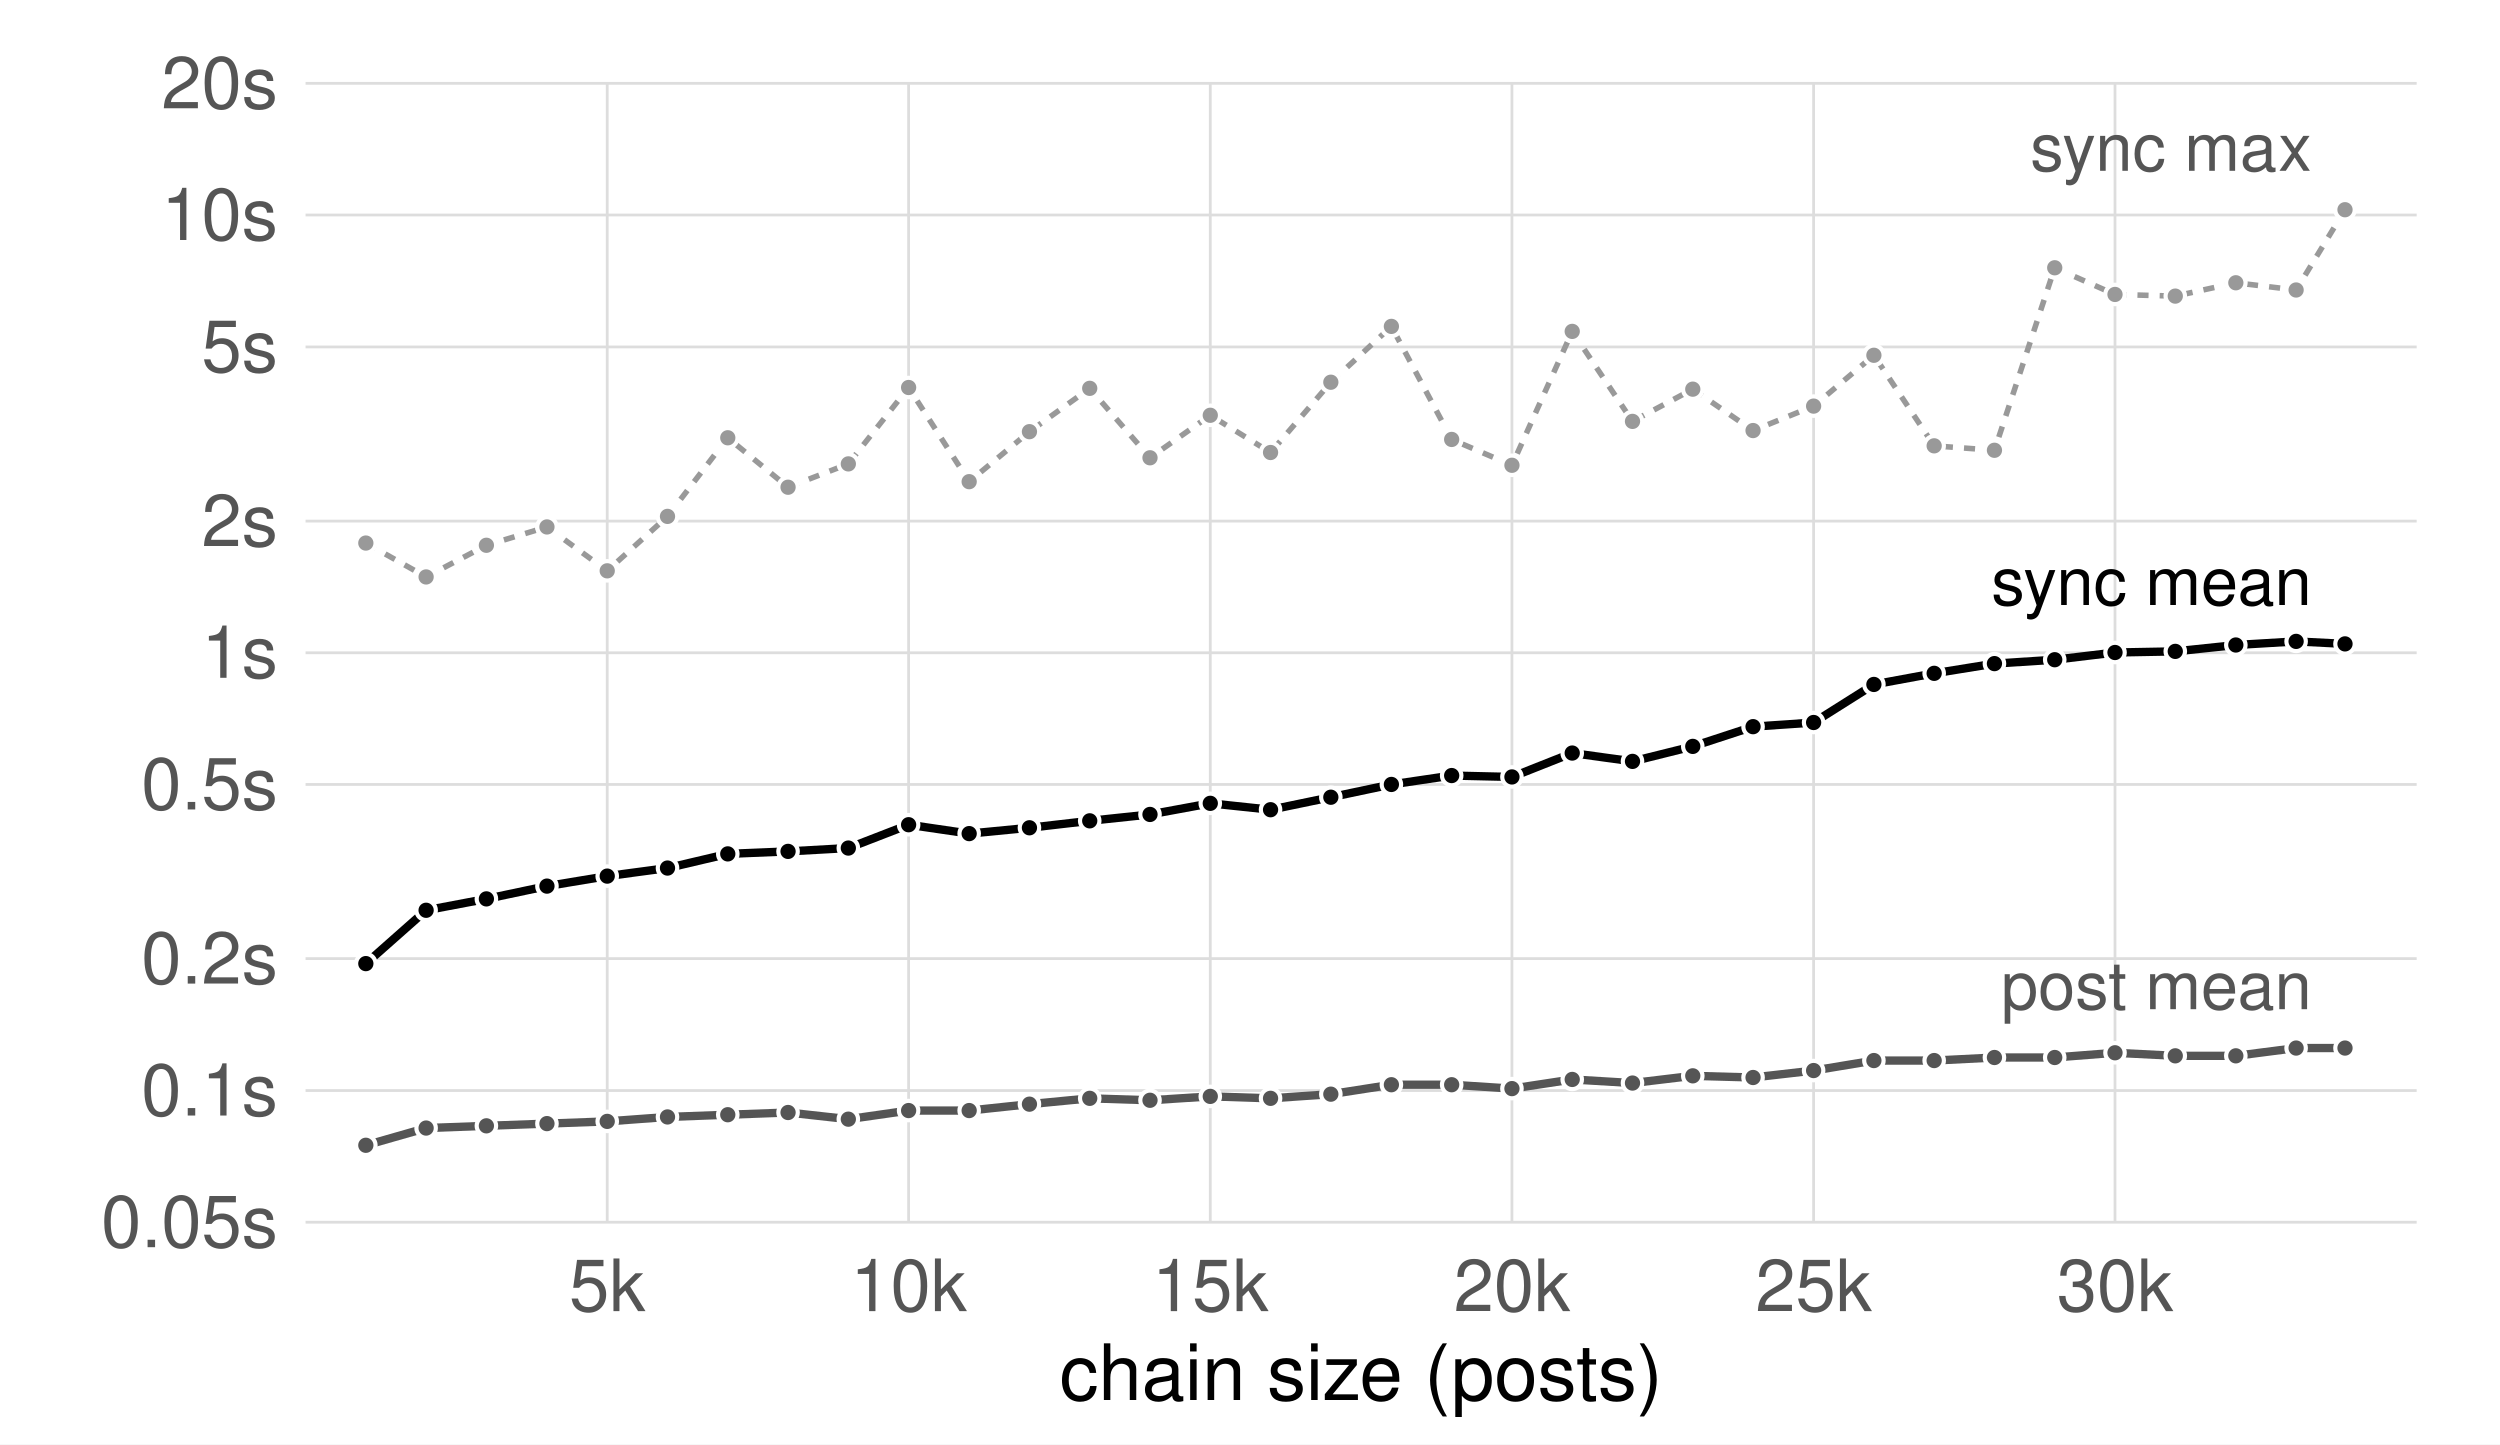
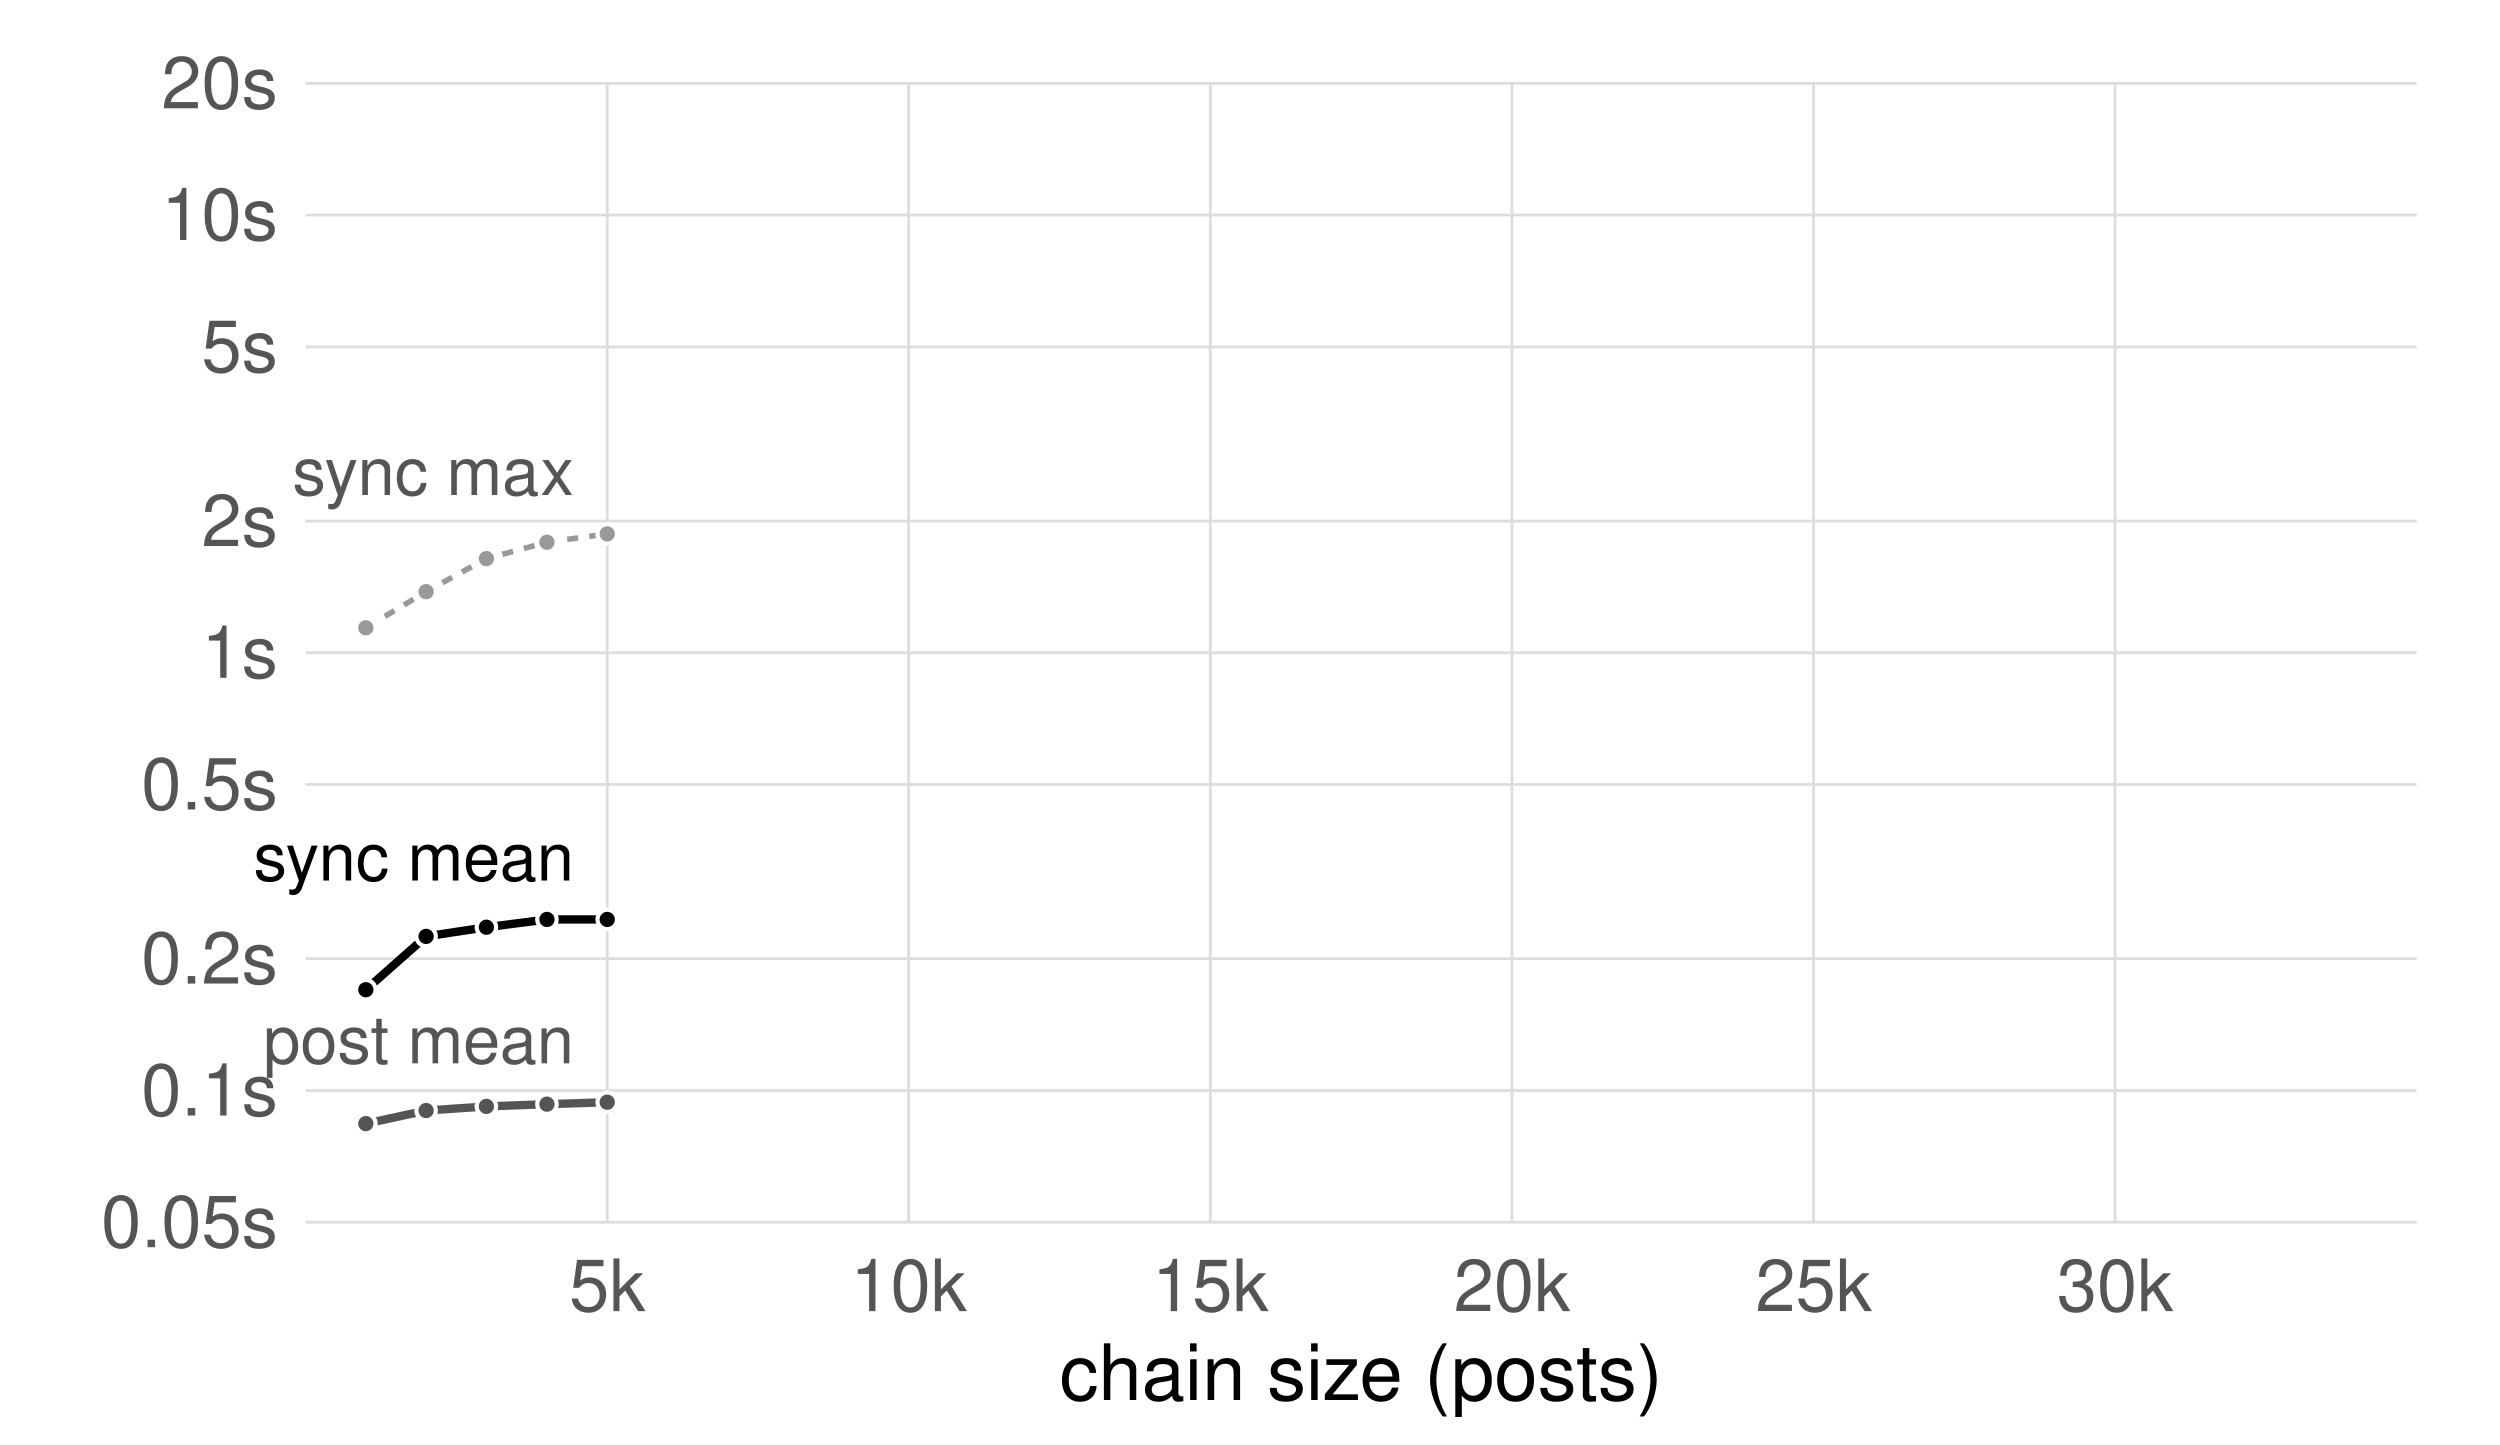
<svg xmlns="http://www.w3.org/2000/svg" width="900" height="520" viewBox="0 0 900 520">
  <rect width="900" height="520" fill="#ffffff" />
  <line x1="110" x2="870" y1="440.0" y2="440.0" stroke="#dddddd" />
  <text x="100.0" y="449.0" font-family="Helvetica, Arial, sans-serif" font-size="26" text-anchor="end" fill="#555555">0.05s</text>
  <line x1="110" x2="870" y1="392.6" y2="392.6" stroke="#dddddd" />
  <text x="100.0" y="401.6" font-family="Helvetica, Arial, sans-serif" font-size="26" text-anchor="end" fill="#555555">0.1s</text>
  <line x1="110" x2="870" y1="345.1" y2="345.1" stroke="#dddddd" />
  <text x="100.0" y="354.1" font-family="Helvetica, Arial, sans-serif" font-size="26" text-anchor="end" fill="#555555">0.2s</text>
  <line x1="110" x2="870" y1="282.4" y2="282.4" stroke="#dddddd" />
  <text x="100.0" y="291.4" font-family="Helvetica, Arial, sans-serif" font-size="26" text-anchor="end" fill="#555555">0.5s</text>
  <line x1="110" x2="870" y1="235.0" y2="235.0" stroke="#dddddd" />
  <text x="100.0" y="244.0" font-family="Helvetica, Arial, sans-serif" font-size="26" text-anchor="end" fill="#555555">1s</text>
  <line x1="110" x2="870" y1="187.6" y2="187.6" stroke="#dddddd" />
  <text x="100.0" y="196.6" font-family="Helvetica, Arial, sans-serif" font-size="26" text-anchor="end" fill="#555555">2s</text>
  <line x1="110" x2="870" y1="124.9" y2="124.9" stroke="#dddddd" />
  <text x="100.0" y="133.9" font-family="Helvetica, Arial, sans-serif" font-size="26" text-anchor="end" fill="#555555">5s</text>
  <line x1="110" x2="870" y1="77.4" y2="77.4" stroke="#dddddd" />
  <text x="100.0" y="86.4" font-family="Helvetica, Arial, sans-serif" font-size="26" text-anchor="end" fill="#555555">10s</text>
  <line x1="110" x2="870" y1="30.0" y2="30.0" stroke="#dddddd" />
  <text x="100.0" y="39.0" font-family="Helvetica, Arial, sans-serif" font-size="26" text-anchor="end" fill="#555555">20s</text>
  <line y1="30" y2="440" x1="218.6" x2="218.6" stroke="#dddddd" />
  <text x="218.6" y="472.0" font-family="Helvetica, Arial, sans-serif" font-size="26" text-anchor="middle" fill="#555555">5k</text>
  <line y1="30" y2="440" x1="327.1" x2="327.1" stroke="#dddddd" />
  <text x="327.1" y="472.0" font-family="Helvetica, Arial, sans-serif" font-size="26" text-anchor="middle" fill="#555555">10k</text>
  <line y1="30" y2="440" x1="435.7" x2="435.7" stroke="#dddddd" />
  <text x="435.7" y="472.0" font-family="Helvetica, Arial, sans-serif" font-size="26" text-anchor="middle" fill="#555555">15k</text>
  <line y1="30" y2="440" x1="544.3" x2="544.3" stroke="#dddddd" />
  <text x="544.3" y="472.0" font-family="Helvetica, Arial, sans-serif" font-size="26" text-anchor="middle" fill="#555555">20k</text>
  <line y1="30" y2="440" x1="652.9" x2="652.9" stroke="#dddddd" />
  <text x="652.9" y="472.0" font-family="Helvetica, Arial, sans-serif" font-size="26" text-anchor="middle" fill="#555555">25k</text>
  <line y1="30" y2="440" x1="761.4" x2="761.4" stroke="#dddddd" />
  <text x="761.4" y="472.0" font-family="Helvetica, Arial, sans-serif" font-size="26" text-anchor="middle" fill="#555555">30k</text>
  <text x="490.0" y="504.0" font-family="Helvetica, Arial, sans-serif" font-size="28" text-anchor="middle" fill="#000000">chain size (posts)</text>
-   <polyline fill="none" stroke="#999999" stroke-width="2" stroke-dasharray="4 4" points="131.7,195.5 153.4,207.7 175.1,196.3 196.9,189.7 218.6,205.5 240.3,185.9 262.0,157.6 283.7,175.4 305.4,167.0 327.1,139.5 348.9,173.4 370.6,155.4 392.3,139.8 414.0,164.8 435.7,149.5 457.4,162.9 479.1,137.6 500.9,117.5 522.6,158.2 544.3,167.5 566.0,119.3 587.7,151.7 609.4,140.1 631.1,155.0 652.9,146.2 674.6,127.9 696.3,160.5 718.0,162.1 739.7,96.4 761.4,106.0 783.1,106.6 804.9,101.8 826.6,104.4 844.2,75.5" />
-   <circle cx="131.7" cy="195.5" r="3.5" fill="#999999" stroke="#ffffff" stroke-width="1.5" />
-   <circle cx="153.4" cy="207.7" r="3.5" fill="#999999" stroke="#ffffff" stroke-width="1.5" />
-   <circle cx="175.1" cy="196.3" r="3.5" fill="#999999" stroke="#ffffff" stroke-width="1.5" />
-   <circle cx="196.9" cy="189.7" r="3.5" fill="#999999" stroke="#ffffff" stroke-width="1.5" />
-   <circle cx="218.6" cy="205.5" r="3.5" fill="#999999" stroke="#ffffff" stroke-width="1.5" />
-   <circle cx="240.3" cy="185.9" r="3.5" fill="#999999" stroke="#ffffff" stroke-width="1.5" />
-   <circle cx="262.0" cy="157.6" r="3.5" fill="#999999" stroke="#ffffff" stroke-width="1.5" />
-   <circle cx="283.7" cy="175.4" r="3.5" fill="#999999" stroke="#ffffff" stroke-width="1.5" />
-   <circle cx="305.4" cy="167.0" r="3.5" fill="#999999" stroke="#ffffff" stroke-width="1.5" />
-   <circle cx="327.1" cy="139.5" r="3.5" fill="#999999" stroke="#ffffff" stroke-width="1.5" />
-   <circle cx="348.9" cy="173.4" r="3.5" fill="#999999" stroke="#ffffff" stroke-width="1.5" />
-   <circle cx="370.6" cy="155.4" r="3.5" fill="#999999" stroke="#ffffff" stroke-width="1.5" />
-   <circle cx="392.3" cy="139.8" r="3.5" fill="#999999" stroke="#ffffff" stroke-width="1.5" />
-   <circle cx="414.0" cy="164.8" r="3.5" fill="#999999" stroke="#ffffff" stroke-width="1.5" />
-   <circle cx="435.7" cy="149.5" r="3.5" fill="#999999" stroke="#ffffff" stroke-width="1.5" />
-   <circle cx="457.4" cy="162.9" r="3.5" fill="#999999" stroke="#ffffff" stroke-width="1.5" />
-   <circle cx="479.1" cy="137.6" r="3.5" fill="#999999" stroke="#ffffff" stroke-width="1.5" />
-   <circle cx="500.9" cy="117.5" r="3.5" fill="#999999" stroke="#ffffff" stroke-width="1.5" />
-   <circle cx="522.6" cy="158.2" r="3.5" fill="#999999" stroke="#ffffff" stroke-width="1.5" />
-   <circle cx="544.3" cy="167.5" r="3.5" fill="#999999" stroke="#ffffff" stroke-width="1.5" />
-   <circle cx="566.0" cy="119.3" r="3.5" fill="#999999" stroke="#ffffff" stroke-width="1.5" />
-   <circle cx="587.7" cy="151.7" r="3.5" fill="#999999" stroke="#ffffff" stroke-width="1.5" />
-   <circle cx="609.4" cy="140.1" r="3.5" fill="#999999" stroke="#ffffff" stroke-width="1.5" />
-   <circle cx="631.1" cy="155.0" r="3.5" fill="#999999" stroke="#ffffff" stroke-width="1.5" />
-   <circle cx="652.9" cy="146.2" r="3.5" fill="#999999" stroke="#ffffff" stroke-width="1.5" />
-   <circle cx="674.6" cy="127.9" r="3.5" fill="#999999" stroke="#ffffff" stroke-width="1.5" />
-   <circle cx="696.3" cy="160.5" r="3.5" fill="#999999" stroke="#ffffff" stroke-width="1.5" />
-   <circle cx="718.0" cy="162.1" r="3.5" fill="#999999" stroke="#ffffff" stroke-width="1.5" />
-   <circle cx="739.7" cy="96.4" r="3.5" fill="#999999" stroke="#ffffff" stroke-width="1.5" />
-   <circle cx="761.4" cy="106.0" r="3.5" fill="#999999" stroke="#ffffff" stroke-width="1.5" />
-   <circle cx="783.1" cy="106.6" r="3.5" fill="#999999" stroke="#ffffff" stroke-width="1.5" />
-   <circle cx="804.9" cy="101.8" r="3.5" fill="#999999" stroke="#ffffff" stroke-width="1.5" />
-   <circle cx="826.6" cy="104.4" r="3.5" fill="#999999" stroke="#ffffff" stroke-width="1.5" />
-   <circle cx="844.2" cy="75.5" r="3.5" fill="#999999" stroke="#ffffff" stroke-width="1.5" />
-   <text x="832.2" y="61.5" font-family="Helvetica, Arial, sans-serif" font-size="24" text-anchor="end" fill="#555555">sync max</text>
-   <polyline fill="none" stroke="#000000" stroke-width="3" points="131.7,346.9 153.4,327.7 175.1,323.6 196.9,319.0 218.6,315.4 240.3,312.5 262.0,307.4 283.7,306.5 305.4,305.3 327.1,296.9 348.9,300.1 370.6,298.0 392.3,295.5 414.0,293.2 435.7,289.2 457.4,291.5 479.1,287.0 500.9,282.4 522.6,279.2 544.3,279.7 566.0,271.1 587.7,274.1 609.4,268.7 631.1,261.6 652.9,260.1 674.6,246.4 696.3,242.4 718.0,238.9 739.7,237.5 761.4,234.9 783.1,234.5 804.9,232.2 826.6,230.9 844.2,231.8" />
-   <circle cx="131.7" cy="346.9" r="3.5" fill="#000000" stroke="#ffffff" stroke-width="1.5" />
-   <circle cx="153.4" cy="327.7" r="3.5" fill="#000000" stroke="#ffffff" stroke-width="1.5" />
-   <circle cx="175.1" cy="323.6" r="3.5" fill="#000000" stroke="#ffffff" stroke-width="1.5" />
-   <circle cx="196.9" cy="319.0" r="3.5" fill="#000000" stroke="#ffffff" stroke-width="1.5" />
-   <circle cx="218.6" cy="315.4" r="3.5" fill="#000000" stroke="#ffffff" stroke-width="1.5" />
-   <circle cx="240.3" cy="312.5" r="3.5" fill="#000000" stroke="#ffffff" stroke-width="1.5" />
-   <circle cx="262.0" cy="307.4" r="3.5" fill="#000000" stroke="#ffffff" stroke-width="1.5" />
-   <circle cx="283.7" cy="306.5" r="3.5" fill="#000000" stroke="#ffffff" stroke-width="1.5" />
-   <circle cx="305.4" cy="305.3" r="3.5" fill="#000000" stroke="#ffffff" stroke-width="1.5" />
-   <circle cx="327.1" cy="296.9" r="3.5" fill="#000000" stroke="#ffffff" stroke-width="1.5" />
-   <circle cx="348.9" cy="300.1" r="3.5" fill="#000000" stroke="#ffffff" stroke-width="1.5" />
-   <circle cx="370.6" cy="298.0" r="3.5" fill="#000000" stroke="#ffffff" stroke-width="1.5" />
-   <circle cx="392.3" cy="295.5" r="3.5" fill="#000000" stroke="#ffffff" stroke-width="1.5" />
-   <circle cx="414.0" cy="293.2" r="3.5" fill="#000000" stroke="#ffffff" stroke-width="1.5" />
-   <circle cx="435.7" cy="289.2" r="3.5" fill="#000000" stroke="#ffffff" stroke-width="1.5" />
-   <circle cx="457.4" cy="291.5" r="3.5" fill="#000000" stroke="#ffffff" stroke-width="1.5" />
-   <circle cx="479.1" cy="287.0" r="3.5" fill="#000000" stroke="#ffffff" stroke-width="1.5" />
-   <circle cx="500.9" cy="282.4" r="3.5" fill="#000000" stroke="#ffffff" stroke-width="1.5" />
-   <circle cx="522.6" cy="279.2" r="3.5" fill="#000000" stroke="#ffffff" stroke-width="1.5" />
-   <circle cx="544.3" cy="279.7" r="3.5" fill="#000000" stroke="#ffffff" stroke-width="1.5" />
-   <circle cx="566.0" cy="271.1" r="3.5" fill="#000000" stroke="#ffffff" stroke-width="1.5" />
-   <circle cx="587.7" cy="274.1" r="3.5" fill="#000000" stroke="#ffffff" stroke-width="1.5" />
-   <circle cx="609.4" cy="268.7" r="3.5" fill="#000000" stroke="#ffffff" stroke-width="1.5" />
-   <circle cx="631.1" cy="261.6" r="3.5" fill="#000000" stroke="#ffffff" stroke-width="1.5" />
-   <circle cx="652.9" cy="260.1" r="3.5" fill="#000000" stroke="#ffffff" stroke-width="1.5" />
-   <circle cx="674.6" cy="246.4" r="3.5" fill="#000000" stroke="#ffffff" stroke-width="1.5" />
-   <circle cx="696.3" cy="242.4" r="3.5" fill="#000000" stroke="#ffffff" stroke-width="1.5" />
-   <circle cx="718.0" cy="238.9" r="3.5" fill="#000000" stroke="#ffffff" stroke-width="1.5" />
-   <circle cx="739.7" cy="237.5" r="3.5" fill="#000000" stroke="#ffffff" stroke-width="1.5" />
-   <circle cx="761.4" cy="234.9" r="3.5" fill="#000000" stroke="#ffffff" stroke-width="1.5" />
-   <circle cx="783.1" cy="234.5" r="3.5" fill="#000000" stroke="#ffffff" stroke-width="1.5" />
-   <circle cx="804.9" cy="232.2" r="3.5" fill="#000000" stroke="#ffffff" stroke-width="1.5" />
-   <circle cx="826.6" cy="230.9" r="3.5" fill="#000000" stroke="#ffffff" stroke-width="1.5" />
-   <circle cx="844.2" cy="231.8" r="3.5" fill="#000000" stroke="#ffffff" stroke-width="1.5" />
-   <text x="832.2" y="217.8" font-family="Helvetica, Arial, sans-serif" font-size="24" text-anchor="end" fill="#000000">sync mean</text>
-   <polyline fill="none" stroke="#555555" stroke-width="3" points="131.7,412.3 153.4,406.1 175.1,405.3 196.9,404.5 218.6,403.7 240.3,402.1 262.0,401.3 283.7,400.5 305.4,402.9 327.1,399.8 348.9,399.8 370.6,397.5 392.3,395.4 414.0,396.1 435.7,394.7 457.4,395.4 479.1,393.9 500.9,390.5 522.6,390.5 544.3,391.9 566.0,388.6 587.7,389.9 609.4,387.3 631.1,387.9 652.9,385.4 674.6,381.8 696.3,381.8 718.0,380.7 739.7,380.7 761.4,379.0 783.1,380.1 804.9,380.1 826.6,377.3 844.2,377.3" />
-   <circle cx="131.7" cy="412.3" r="3.5" fill="#555555" stroke="#ffffff" stroke-width="1.5" />
-   <circle cx="153.4" cy="406.1" r="3.5" fill="#555555" stroke="#ffffff" stroke-width="1.5" />
-   <circle cx="175.1" cy="405.3" r="3.5" fill="#555555" stroke="#ffffff" stroke-width="1.5" />
-   <circle cx="196.9" cy="404.5" r="3.5" fill="#555555" stroke="#ffffff" stroke-width="1.5" />
-   <circle cx="218.6" cy="403.7" r="3.5" fill="#555555" stroke="#ffffff" stroke-width="1.5" />
-   <circle cx="240.3" cy="402.1" r="3.5" fill="#555555" stroke="#ffffff" stroke-width="1.5" />
-   <circle cx="262.0" cy="401.3" r="3.5" fill="#555555" stroke="#ffffff" stroke-width="1.5" />
-   <circle cx="283.7" cy="400.5" r="3.5" fill="#555555" stroke="#ffffff" stroke-width="1.5" />
-   <circle cx="305.4" cy="402.9" r="3.5" fill="#555555" stroke="#ffffff" stroke-width="1.5" />
-   <circle cx="327.1" cy="399.8" r="3.5" fill="#555555" stroke="#ffffff" stroke-width="1.5" />
-   <circle cx="348.9" cy="399.8" r="3.5" fill="#555555" stroke="#ffffff" stroke-width="1.5" />
-   <circle cx="370.6" cy="397.5" r="3.5" fill="#555555" stroke="#ffffff" stroke-width="1.5" />
-   <circle cx="392.3" cy="395.4" r="3.5" fill="#555555" stroke="#ffffff" stroke-width="1.5" />
-   <circle cx="414.0" cy="396.1" r="3.5" fill="#555555" stroke="#ffffff" stroke-width="1.5" />
-   <circle cx="435.7" cy="394.7" r="3.5" fill="#555555" stroke="#ffffff" stroke-width="1.5" />
-   <circle cx="457.4" cy="395.4" r="3.5" fill="#555555" stroke="#ffffff" stroke-width="1.5" />
-   <circle cx="479.1" cy="393.9" r="3.5" fill="#555555" stroke="#ffffff" stroke-width="1.5" />
-   <circle cx="500.9" cy="390.5" r="3.5" fill="#555555" stroke="#ffffff" stroke-width="1.5" />
-   <circle cx="522.6" cy="390.5" r="3.5" fill="#555555" stroke="#ffffff" stroke-width="1.5" />
-   <circle cx="544.3" cy="391.9" r="3.5" fill="#555555" stroke="#ffffff" stroke-width="1.5" />
-   <circle cx="566.0" cy="388.6" r="3.5" fill="#555555" stroke="#ffffff" stroke-width="1.5" />
-   <circle cx="587.7" cy="389.9" r="3.5" fill="#555555" stroke="#ffffff" stroke-width="1.5" />
-   <circle cx="609.4" cy="387.3" r="3.5" fill="#555555" stroke="#ffffff" stroke-width="1.5" />
-   <circle cx="631.1" cy="387.9" r="3.5" fill="#555555" stroke="#ffffff" stroke-width="1.5" />
-   <circle cx="652.9" cy="385.4" r="3.5" fill="#555555" stroke="#ffffff" stroke-width="1.5" />
-   <circle cx="674.6" cy="381.8" r="3.5" fill="#555555" stroke="#ffffff" stroke-width="1.5" />
-   <circle cx="696.3" cy="381.8" r="3.5" fill="#555555" stroke="#ffffff" stroke-width="1.5" />
-   <circle cx="718.0" cy="380.7" r="3.5" fill="#555555" stroke="#ffffff" stroke-width="1.5" />
-   <circle cx="739.7" cy="380.7" r="3.5" fill="#555555" stroke="#ffffff" stroke-width="1.5" />
-   <circle cx="761.4" cy="379.0" r="3.5" fill="#555555" stroke="#ffffff" stroke-width="1.5" />
-   <circle cx="783.1" cy="380.1" r="3.5" fill="#555555" stroke="#ffffff" stroke-width="1.5" />
-   <circle cx="804.9" cy="380.1" r="3.5" fill="#555555" stroke="#ffffff" stroke-width="1.5" />
-   <circle cx="826.6" cy="377.3" r="3.5" fill="#555555" stroke="#ffffff" stroke-width="1.5" />
-   <circle cx="844.2" cy="377.3" r="3.5" fill="#555555" stroke="#ffffff" stroke-width="1.5" />
-   <text x="832.2" y="363.3" font-family="Helvetica, Arial, sans-serif" font-size="24" text-anchor="end" fill="#555555">post mean</text>
+   <polyline fill="none" stroke="#999999" stroke-width="2" stroke-dasharray="4 4" points="131.7,226.0 153.4,213.0 175.1,201.1 196.9,195.2 218.6,192.2" />
+   <circle cx="131.7" cy="226.0" r="3.5" fill="#999999" stroke="#ffffff" stroke-width="1.5" />
+   <circle cx="153.4" cy="213.0" r="3.5" fill="#999999" stroke="#ffffff" stroke-width="1.5" />
+   <circle cx="175.1" cy="201.1" r="3.5" fill="#999999" stroke="#ffffff" stroke-width="1.5" />
+   <circle cx="196.9" cy="195.2" r="3.5" fill="#999999" stroke="#ffffff" stroke-width="1.5" />
+   <circle cx="218.6" cy="192.2" r="3.5" fill="#999999" stroke="#ffffff" stroke-width="1.5" />
+   <text x="206.6" y="178.2" font-family="Helvetica, Arial, sans-serif" font-size="24" text-anchor="end" fill="#555555">sync max</text>
+   <polyline fill="none" stroke="#000000" stroke-width="3" points="131.7,356.3 153.4,337.1 175.1,333.8 196.9,331.0 218.6,331.0" />
+   <circle cx="131.7" cy="356.3" r="3.5" fill="#000000" stroke="#ffffff" stroke-width="1.5" />
+   <circle cx="153.4" cy="337.1" r="3.5" fill="#000000" stroke="#ffffff" stroke-width="1.5" />
+   <circle cx="175.1" cy="333.8" r="3.5" fill="#000000" stroke="#ffffff" stroke-width="1.5" />
+   <circle cx="196.9" cy="331.0" r="3.5" fill="#000000" stroke="#ffffff" stroke-width="1.5" />
+   <circle cx="218.6" cy="331.0" r="3.5" fill="#000000" stroke="#ffffff" stroke-width="1.5" />
+   <text x="206.6" y="317.0" font-family="Helvetica, Arial, sans-serif" font-size="24" text-anchor="end" fill="#000000">sync mean</text>
+   <polyline fill="none" stroke="#555555" stroke-width="3" points="131.7,404.5 153.4,399.8 175.1,398.3 196.9,397.5 218.6,396.8" />
+   <circle cx="131.7" cy="404.5" r="3.5" fill="#555555" stroke="#ffffff" stroke-width="1.5" />
+   <circle cx="153.4" cy="399.8" r="3.5" fill="#555555" stroke="#ffffff" stroke-width="1.5" />
+   <circle cx="175.1" cy="398.3" r="3.5" fill="#555555" stroke="#ffffff" stroke-width="1.5" />
+   <circle cx="196.9" cy="397.5" r="3.5" fill="#555555" stroke="#ffffff" stroke-width="1.5" />
+   <circle cx="218.6" cy="396.8" r="3.5" fill="#555555" stroke="#ffffff" stroke-width="1.5" />
+   <text x="206.6" y="382.8" font-family="Helvetica, Arial, sans-serif" font-size="24" text-anchor="end" fill="#555555">post mean</text>
</svg>
